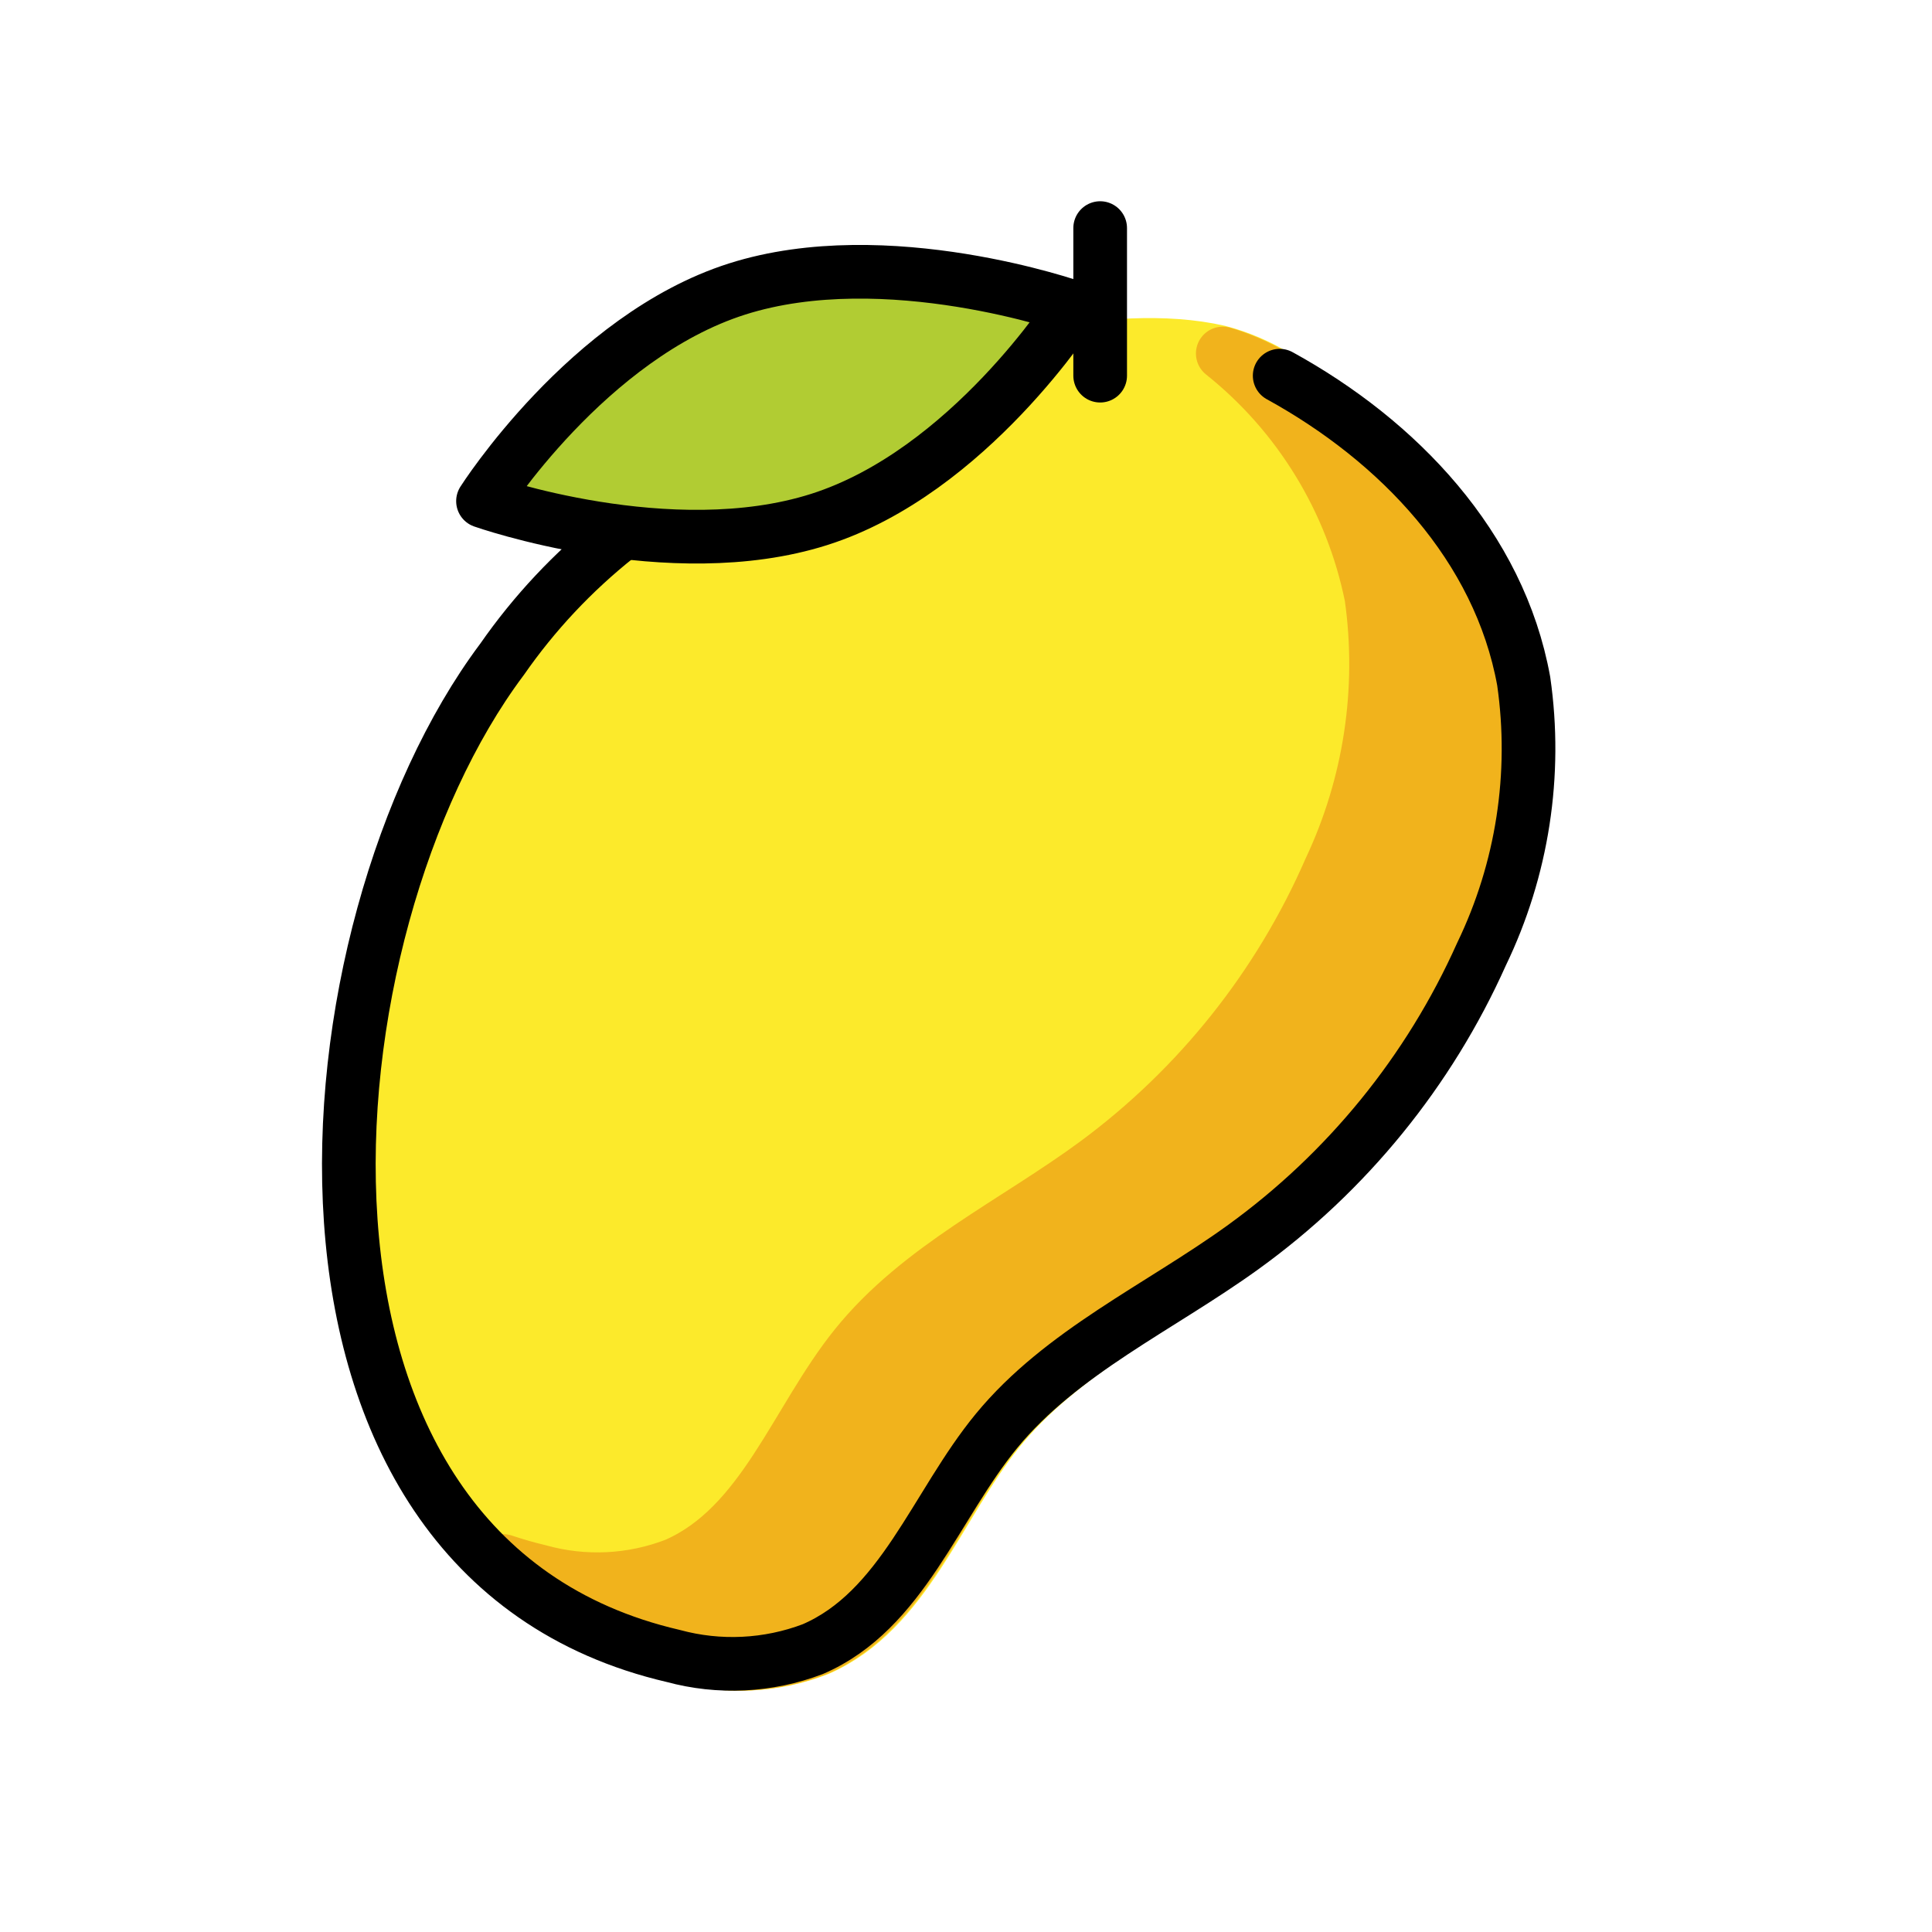
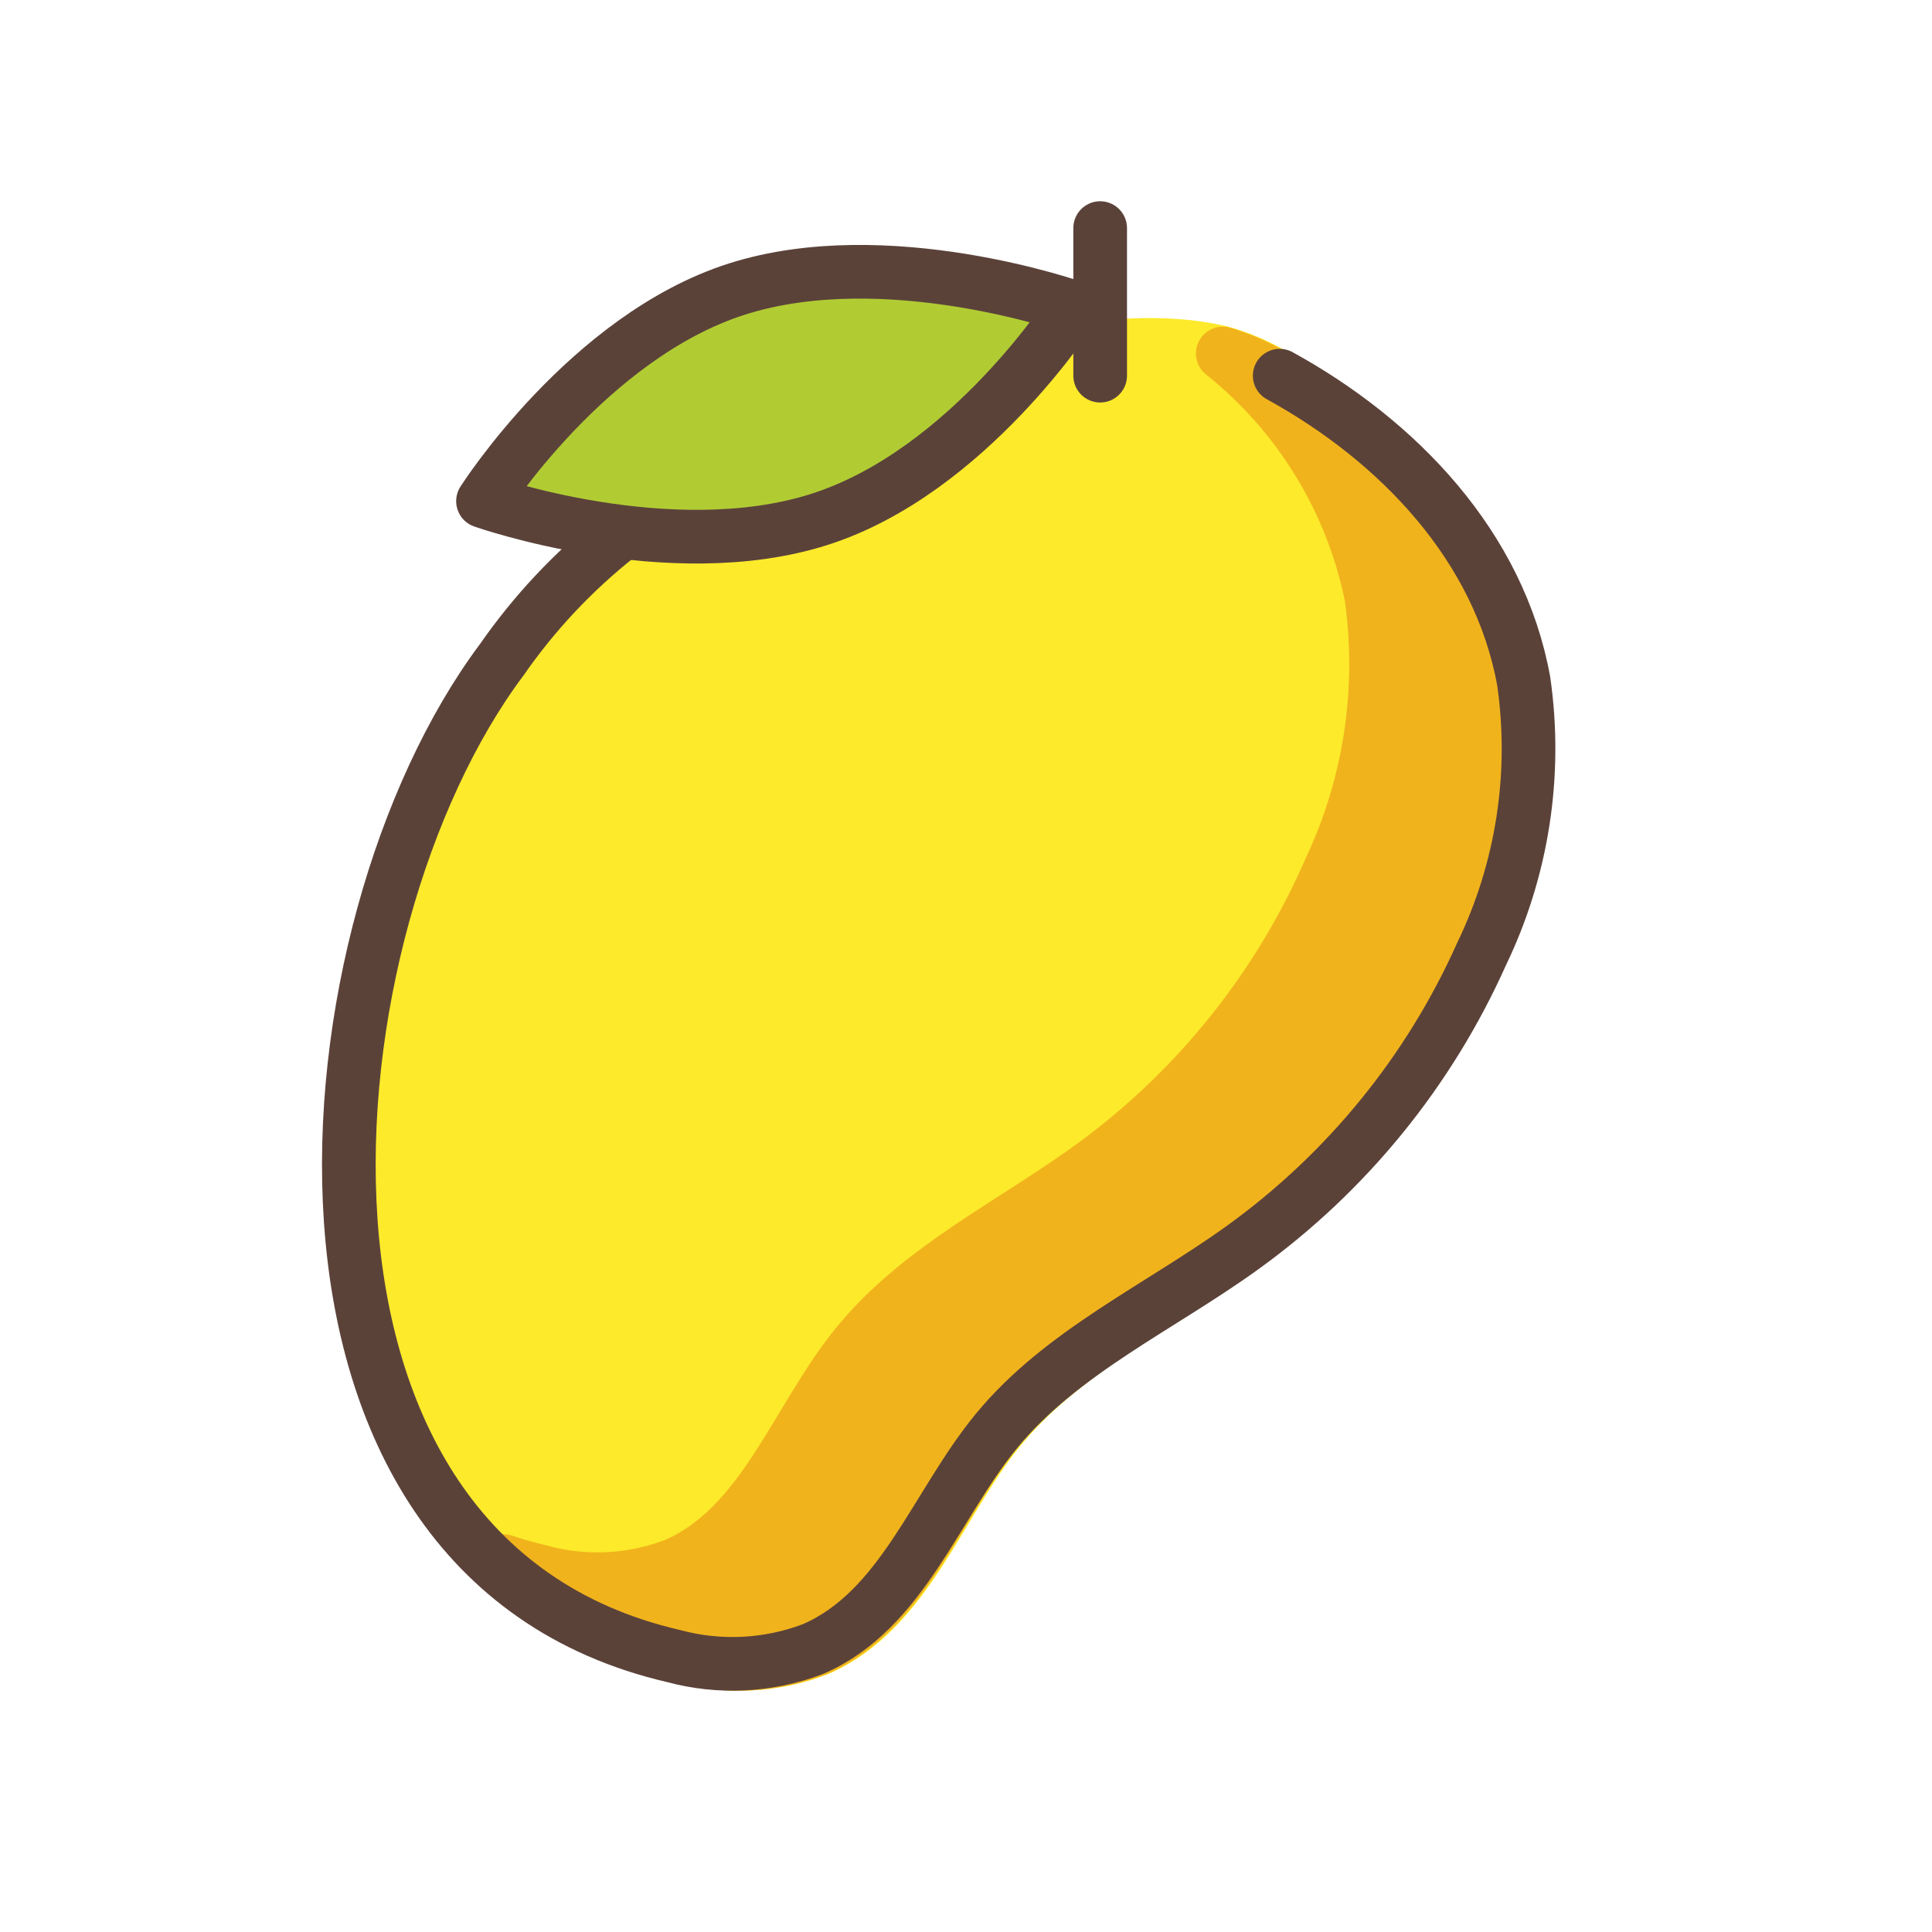
<svg xmlns="http://www.w3.org/2000/svg" id="emoji" viewBox="0 0 72 72">
  <g id="color">
    <path fill="#fcea2b" stroke="#fcea2b" stroke-miterlimit="10" stroke-width="2" d="M45.426,13.117a8.039,8.039,0,0,1,2.093.884c4.328,2.431,8.006,6.359,8.896,11.384A17.977,17.977,0,0,1,54.875,35.56a27.03,27.03,0,0,1-8.704,10.929c-3.037,2.24-6.604,3.892-8.971,6.831-2.237,2.778-3.439,6.702-6.704,8.139a8.077,8.077,0,0,1-5.088.253C9.702,57.984,11.861,34.58,19.147,24.605l.024-.032a27.44,27.44,0,0,1,12.937-9.398C35.821,13.832,41.442,12.209,45.426,13.117Z" />
    <path fill="#f1b31c" stroke="#f1b31c" stroke-linecap="round" stroke-linejoin="round" stroke-width="2" d="M56.363,25.385c-.89-5.025-4.567-8.953-8.896-11.384a8.514,8.514,0,0,0-1.898-.827,15.522,15.522,0,0,1,5.537,9.058,17.978,17.978,0,0,1-1.539,10.175,27.032,27.032,0,0,1-8.704,10.928c-3.037,2.24-6.604,3.892-8.971,6.831-2.237,2.778-3.439,6.702-6.704,8.139a8.076,8.076,0,0,1-5.088.253c-.464-.11-.91-.24-1.343-.384a13.979,13.979,0,0,0,6.6,3.538,8.076,8.076,0,0,0,5.088-.253c3.265-1.437,4.467-5.361,6.704-8.139,2.367-2.939,5.933-4.592,8.971-6.831A27.032,27.032,0,0,0,54.824,35.56,17.977,17.977,0,0,0,56.363,25.385Z" />
    <path fill="#b1cc33" d="M40,11.453s-3.899,6.133-9.468,7.905S18,18.676,18,18.676s3.899-6.133,9.468-7.905S40,11.453,40,11.453Z" />
  </g>
  <g id="line">
-     <path fill="none" stroke="#000" stroke-linecap="round" stroke-linejoin="round" stroke-width="2" d="M47.69,14.001c4.425,2.431,8.184,6.359,9.094,11.384A17.627,17.627,0,0,1,55.211,35.56a27.142,27.142,0,0,1-8.898,10.929c-3.105,2.24-6.751,3.892-9.171,6.831-2.287,2.778-3.516,6.702-6.854,8.139a8.431,8.431,0,0,1-5.201.253C9.029,57.984,11.237,34.58,18.685,24.605l.024-.032A21.53,21.53,0,0,1,23,20" />
-     <line x1="41" x2="41" y1="8.5" y2="14" fill="none" stroke="#000" stroke-linecap="round" stroke-linejoin="round" stroke-width="2" />
-     <path fill="none" stroke="#000" stroke-linecap="round" stroke-linejoin="round" stroke-width="2" d="M40,11.453s-3.899,6.133-9.468,7.905S18,18.676,18,18.676s3.899-6.133,9.468-7.905S40,11.453,40,11.453Z" />
+     <path fill="none" stroke="#5B4239" stroke-linecap="round" stroke-linejoin="round" stroke-width="2" d="M47.69,14.001c4.425,2.431,8.184,6.359,9.094,11.384A17.627,17.627,0,0,1,55.211,35.56a27.142,27.142,0,0,1-8.898,10.929c-3.105,2.24-6.751,3.892-9.171,6.831-2.287,2.778-3.516,6.702-6.854,8.139a8.431,8.431,0,0,1-5.201.253C9.029,57.984,11.237,34.58,18.685,24.605l.024-.032A21.53,21.53,0,0,1,23,20" />
+     <line x1="41" x2="41" y1="8.5" y2="14" fill="none" stroke="#5B4239" stroke-linecap="round" stroke-linejoin="round" stroke-width="2" />
+     <path fill="none" stroke="#5B4239" stroke-linecap="round" stroke-linejoin="round" stroke-width="2" d="M40,11.453s-3.899,6.133-9.468,7.905S18,18.676,18,18.676s3.899-6.133,9.468-7.905S40,11.453,40,11.453Z" />
  </g>
</svg>
